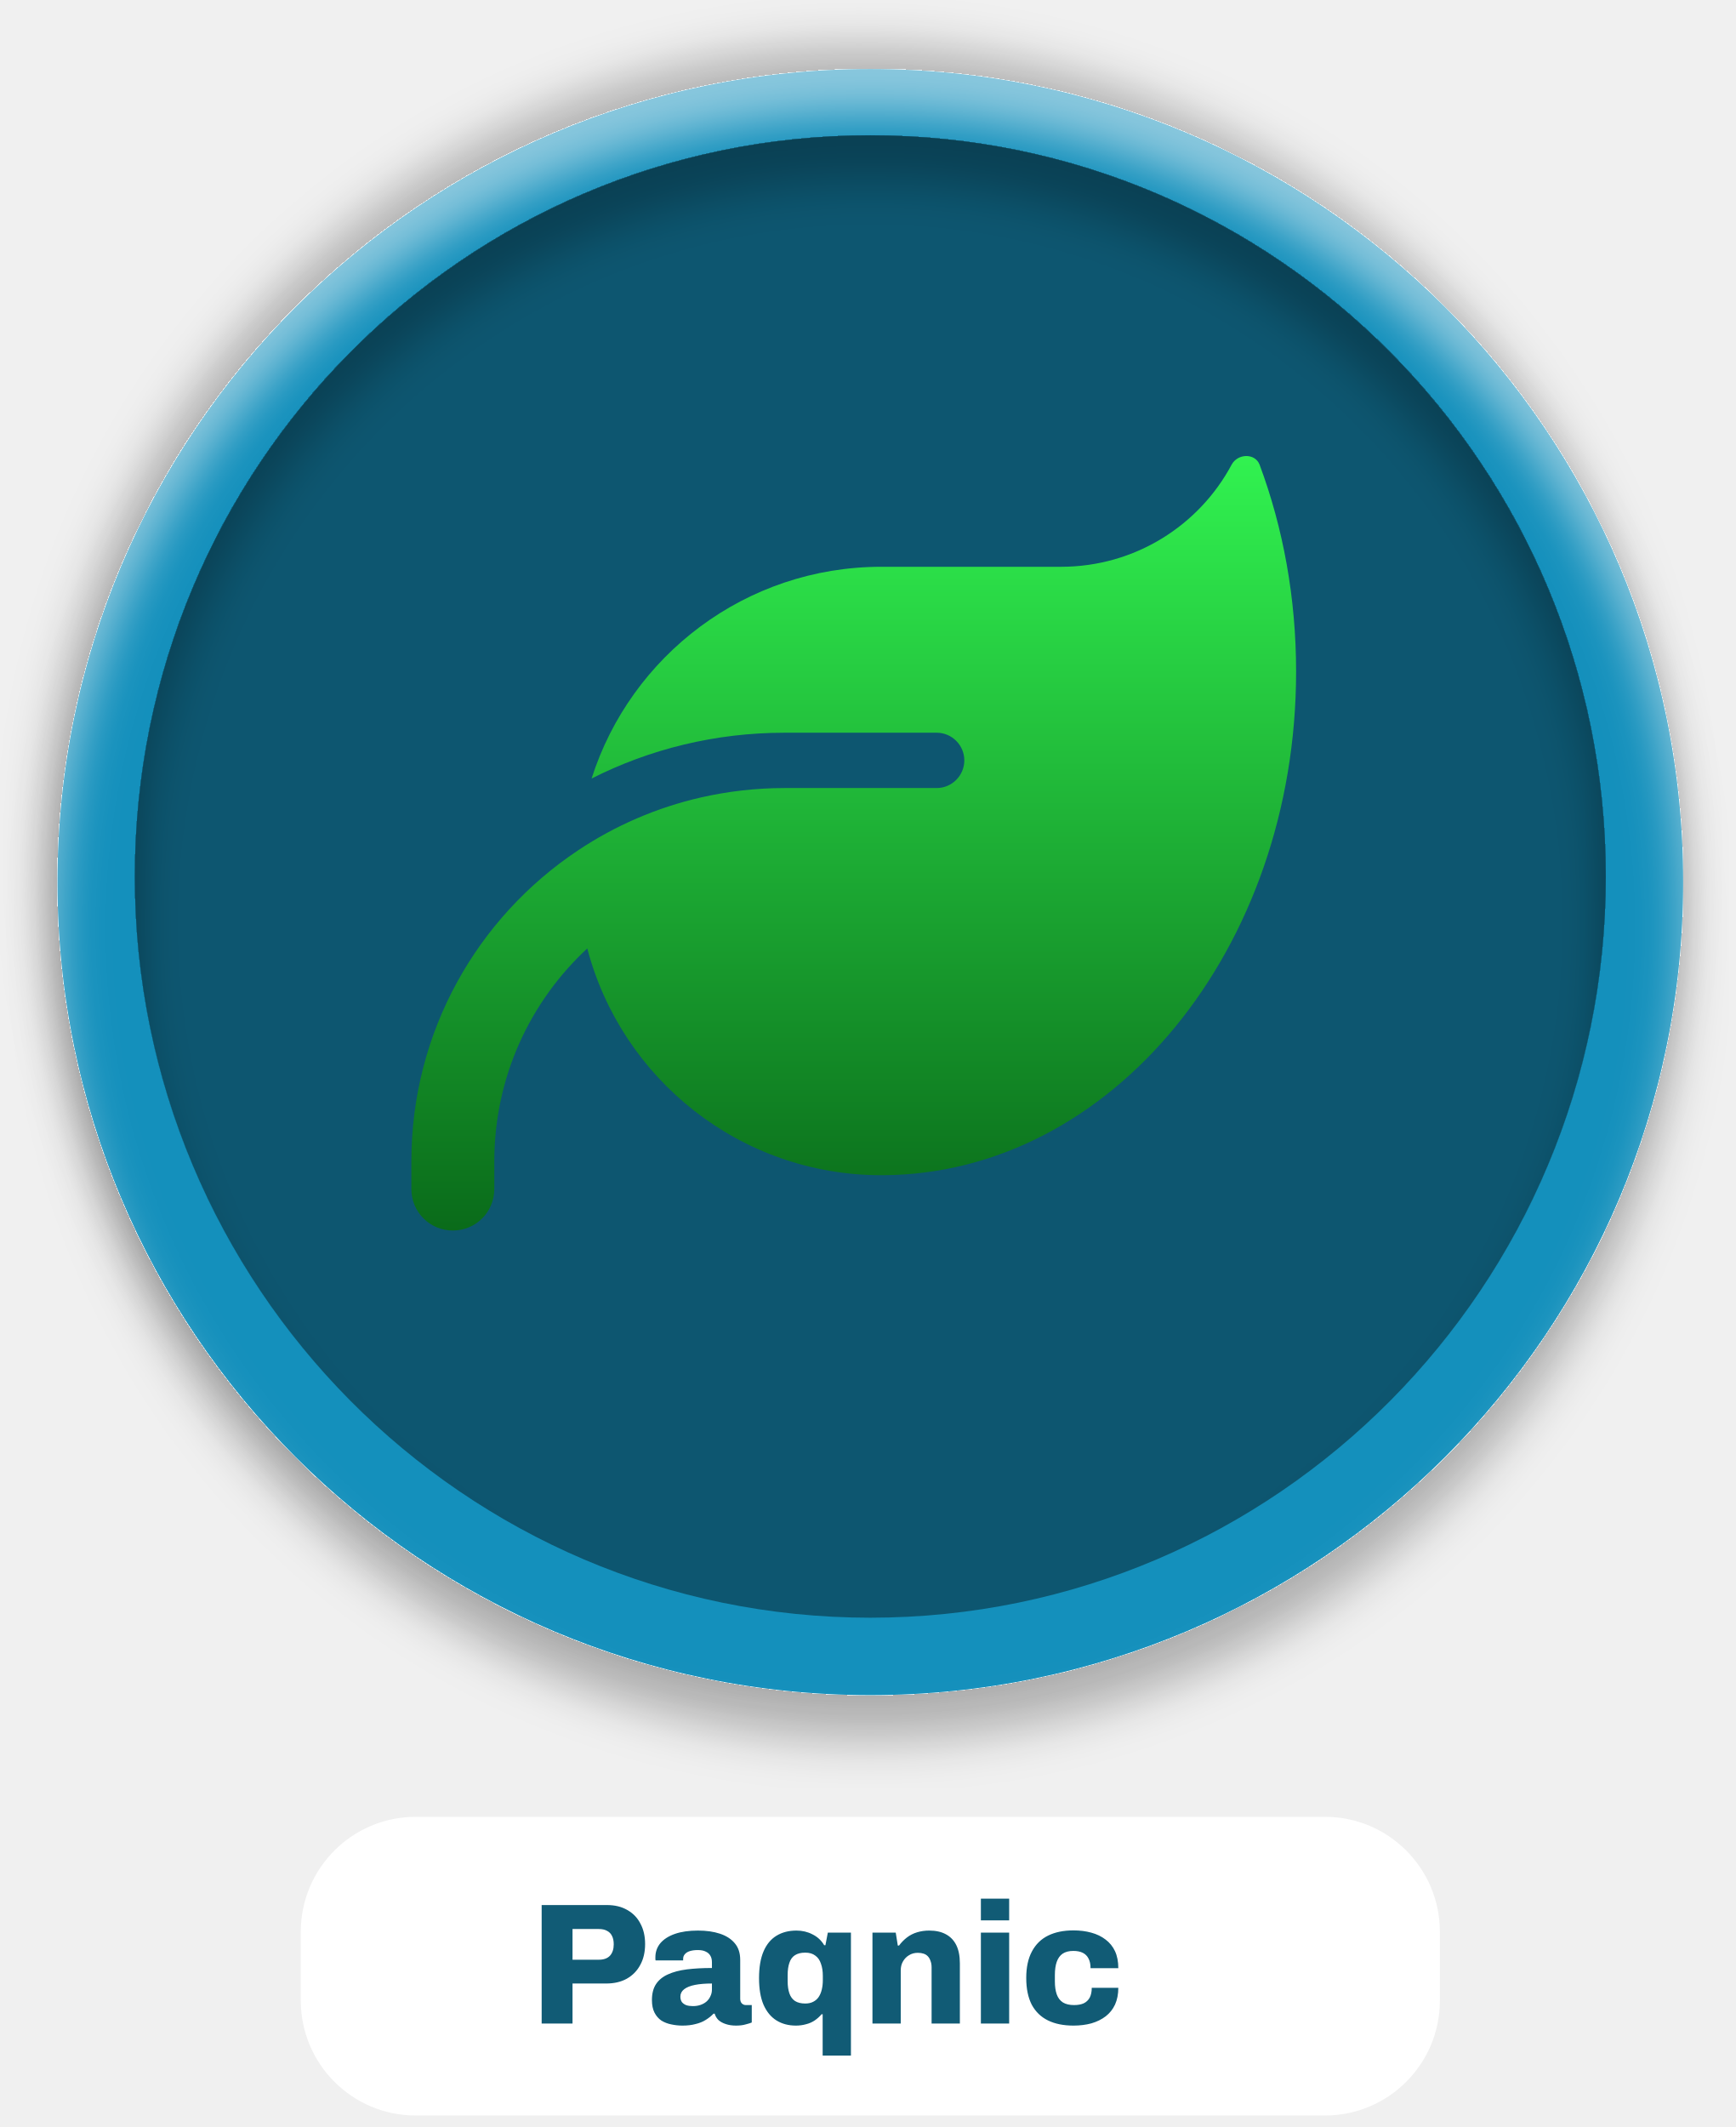
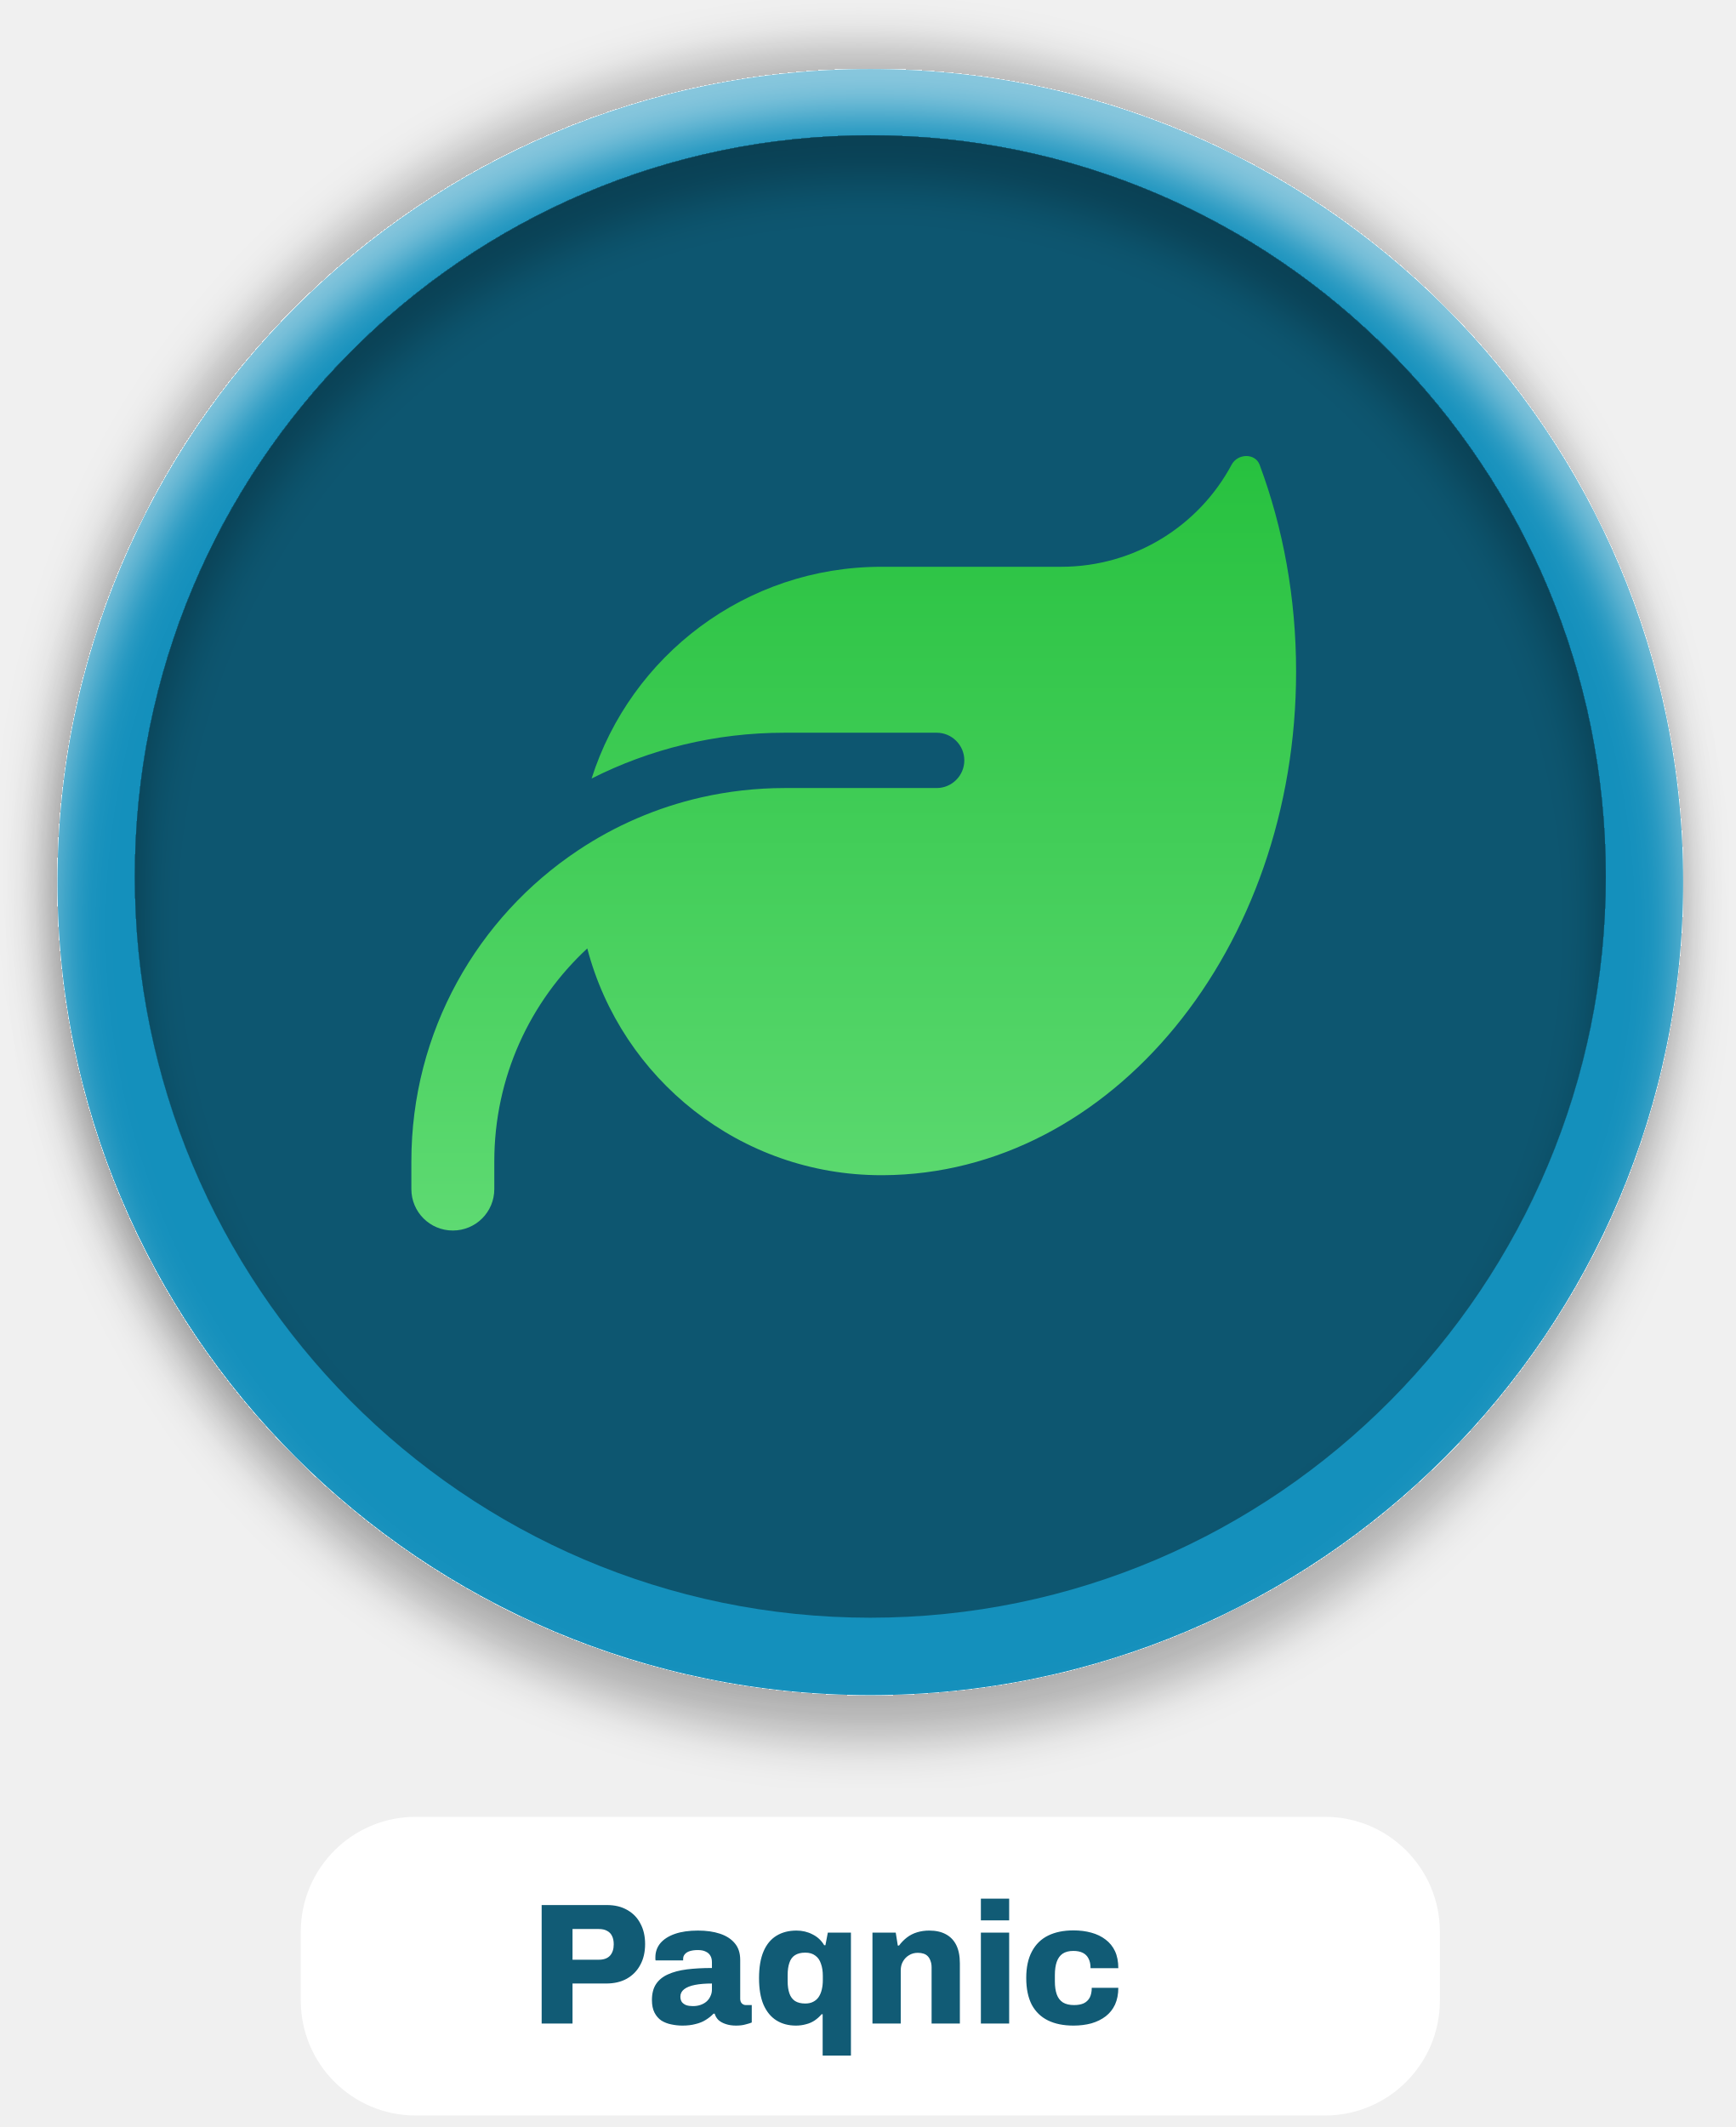
<svg xmlns="http://www.w3.org/2000/svg" width="151" height="185" viewBox="0 0 151 185" fill="none">
  <g filter="url(#filter0_ddi_17_21)">
    <circle cx="75.719" cy="76.719" r="70.719" fill="#1490BC" />
  </g>
  <g filter="url(#filter1_i_17_21)">
    <ellipse cx="75.719" cy="76.238" rx="63.984" ry="64.465" fill="#0D5670" />
  </g>
  <path d="M76.681 49.297C64.865 49.297 54.867 57.04 51.469 67.714C56.521 65.158 62.219 63.73 68.262 63.73H81.492C82.815 63.73 83.897 64.812 83.897 66.135C83.897 67.458 82.815 68.541 81.492 68.541H79.087H68.262C65.767 68.541 63.346 68.826 61.016 69.352C57.122 70.239 53.499 71.818 50.282 73.968C41.547 79.786 35.789 89.723 35.789 101.014V103.419C35.789 105.418 37.398 107.027 39.397 107.027C41.397 107.027 43.005 105.418 43.005 103.419V101.014C43.005 93.692 46.117 87.107 51.094 82.492C54.07 93.842 64.398 102.216 76.681 102.216H76.831C96.691 102.111 112.762 82.537 112.762 58.408C112.762 52.003 111.635 45.915 109.59 40.427C109.199 39.39 107.681 39.435 107.155 40.412C104.328 45.704 98.736 49.297 92.316 49.297H76.681Z" fill="url(#paint0_linear_17_21)" />
  <rect x="26.168" y="158.022" width="99.103" height="25.978" rx="10" fill="white" />
  <path d="M47.125 176V165.695H52.795C53.495 165.695 54.09 165.84 54.58 166.13C55.08 166.41 55.46 166.805 55.72 167.315C55.99 167.815 56.125 168.405 56.125 169.085C56.125 169.785 55.985 170.39 55.705 170.9C55.435 171.41 55.045 171.81 54.535 172.1C54.035 172.38 53.435 172.52 52.735 172.52H49.81V176H47.125ZM49.81 170.45H52.105C52.525 170.45 52.845 170.335 53.065 170.105C53.285 169.865 53.395 169.535 53.395 169.115C53.395 168.815 53.345 168.57 53.245 168.38C53.155 168.19 53.015 168.045 52.825 167.945C52.635 167.835 52.395 167.78 52.105 167.78H49.81V170.45ZM59.374 176.18C59.044 176.18 58.719 176.145 58.399 176.075C58.089 176.015 57.804 175.905 57.544 175.745C57.294 175.575 57.094 175.345 56.944 175.055C56.794 174.765 56.719 174.4 56.719 173.96C56.719 173.39 56.839 172.925 57.079 172.565C57.319 172.205 57.664 171.925 58.114 171.725C58.574 171.515 59.124 171.37 59.764 171.29C60.414 171.21 61.139 171.17 61.939 171.17V170.675C61.939 170.445 61.894 170.255 61.804 170.105C61.714 169.945 61.579 169.825 61.399 169.745C61.229 169.655 60.999 169.61 60.709 169.61C60.449 169.61 60.219 169.64 60.019 169.7C59.829 169.76 59.684 169.85 59.584 169.97C59.484 170.08 59.434 170.215 59.434 170.375V170.51H57.034C57.024 170.46 57.019 170.42 57.019 170.39C57.019 170.35 57.019 170.3 57.019 170.24C57.019 169.77 57.164 169.36 57.454 169.01C57.754 168.66 58.179 168.39 58.729 168.2C59.279 168.01 59.944 167.915 60.724 167.915C61.454 167.915 62.089 168.005 62.629 168.185C63.179 168.365 63.609 168.64 63.919 169.01C64.239 169.38 64.399 169.865 64.399 170.465V173.84C64.399 174.01 64.444 174.145 64.534 174.245C64.634 174.345 64.754 174.395 64.894 174.395H65.404V175.91C65.294 175.96 65.119 176.015 64.879 176.075C64.649 176.145 64.369 176.18 64.039 176.18C63.699 176.18 63.399 176.135 63.139 176.045C62.889 175.965 62.679 175.85 62.509 175.7C62.349 175.54 62.239 175.355 62.179 175.145H62.074C61.884 175.345 61.659 175.525 61.399 175.685C61.149 175.845 60.854 175.965 60.514 176.045C60.184 176.135 59.804 176.18 59.374 176.18ZM60.289 174.485C60.529 174.485 60.749 174.45 60.949 174.38C61.149 174.31 61.319 174.215 61.459 174.095C61.609 173.965 61.724 173.81 61.804 173.63C61.894 173.45 61.939 173.255 61.939 173.045V172.52C61.369 172.52 60.879 172.56 60.469 172.64C60.059 172.72 59.744 172.845 59.524 173.015C59.304 173.185 59.194 173.4 59.194 173.66C59.194 173.85 59.239 174.01 59.329 174.14C59.429 174.26 59.559 174.35 59.719 174.41C59.879 174.46 60.069 174.485 60.289 174.485ZM71.572 178.79V175.19H71.482C71.302 175.4 71.102 175.58 70.882 175.73C70.662 175.88 70.412 175.99 70.132 176.06C69.852 176.14 69.557 176.18 69.247 176.18C68.597 176.18 68.032 176.03 67.552 175.73C67.072 175.43 66.697 174.975 66.427 174.365C66.167 173.755 66.037 172.985 66.037 172.055C66.037 171.115 66.167 170.34 66.427 169.73C66.687 169.12 67.062 168.665 67.552 168.365C68.042 168.065 68.622 167.915 69.292 167.915C69.802 167.915 70.267 168.025 70.687 168.245C71.117 168.455 71.457 168.77 71.707 169.19H71.812L72.022 168.095H74.032V178.79H71.572ZM70.057 174.26C70.327 174.26 70.557 174.21 70.747 174.11C70.947 174.01 71.107 173.87 71.227 173.69C71.347 173.51 71.437 173.295 71.497 173.045C71.557 172.795 71.587 172.52 71.587 172.22V171.86C71.587 171.45 71.532 171.095 71.422 170.795C71.322 170.485 71.157 170.25 70.927 170.09C70.707 169.92 70.417 169.835 70.057 169.835C69.687 169.835 69.387 169.91 69.157 170.06C68.937 170.2 68.777 170.42 68.677 170.72C68.577 171.01 68.527 171.365 68.527 171.785V172.31C68.527 172.73 68.577 173.085 68.677 173.375C68.777 173.665 68.937 173.885 69.157 174.035C69.387 174.185 69.687 174.26 70.057 174.26ZM75.905 176V168.095H77.93L78.11 169.22H78.215C78.415 168.95 78.645 168.715 78.905 168.515C79.165 168.315 79.46 168.165 79.79 168.065C80.12 167.965 80.47 167.915 80.84 167.915C81.41 167.915 81.89 168.02 82.28 168.23C82.68 168.44 82.985 168.755 83.195 169.175C83.405 169.595 83.51 170.13 83.51 170.78V176H81.05V171.125C81.05 170.905 81.02 170.72 80.96 170.57C80.91 170.41 80.835 170.275 80.735 170.165C80.635 170.055 80.51 169.975 80.36 169.925C80.21 169.875 80.04 169.85 79.85 169.85C79.56 169.85 79.305 169.92 79.085 170.06C78.865 170.19 78.69 170.37 78.56 170.6C78.43 170.82 78.365 171.08 78.365 171.38V176H75.905ZM85.338 167.03V165.14H87.798V167.03H85.338ZM85.338 176V168.095H87.798V176H85.338ZM93.394 176.18C92.525 176.18 91.784 176.03 91.174 175.73C90.564 175.43 90.094 174.975 89.764 174.365C89.445 173.745 89.284 172.97 89.284 172.04C89.284 171.11 89.45 170.34 89.779 169.73C90.109 169.11 90.579 168.65 91.189 168.35C91.799 168.05 92.534 167.9 93.394 167.9C93.954 167.9 94.469 167.965 94.939 168.095C95.419 168.225 95.835 168.425 96.184 168.695C96.544 168.965 96.82 169.305 97.01 169.715C97.2 170.125 97.294 170.615 97.294 171.185H94.879C94.879 170.845 94.82 170.565 94.7 170.345C94.59 170.125 94.424 169.96 94.204 169.85C93.984 169.74 93.71 169.685 93.379 169.685C92.999 169.685 92.689 169.765 92.45 169.925C92.219 170.085 92.049 170.32 91.939 170.63C91.829 170.94 91.775 171.325 91.775 171.785V172.325C91.775 172.775 91.829 173.155 91.939 173.465C92.049 173.775 92.23 174.01 92.48 174.17C92.73 174.32 93.049 174.395 93.439 174.395C93.779 174.395 94.059 174.345 94.279 174.245C94.51 174.135 94.684 173.97 94.805 173.75C94.924 173.52 94.984 173.235 94.984 172.895H97.294C97.294 173.445 97.2 173.93 97.01 174.35C96.82 174.76 96.549 175.1 96.2 175.37C95.85 175.64 95.434 175.845 94.954 175.985C94.475 176.115 93.954 176.18 93.394 176.18Z" fill="#115B75" />
  <defs>
    <filter id="filter0_ddi_17_21" x="0" y="0" width="150.438" height="155.438" filterUnits="userSpaceOnUse" color-interpolation-filters="sRGB">
      <feFlood flood-opacity="0" result="BackgroundImageFix" />
      <feColorMatrix in="SourceAlpha" type="matrix" values="0 0 0 0 0 0 0 0 0 0 0 0 0 0 0 0 0 0 127 0" result="hardAlpha" />
      <feOffset dx="-1" dy="-2" />
      <feGaussianBlur stdDeviation="2" />
      <feComposite in2="hardAlpha" operator="out" />
      <feColorMatrix type="matrix" values="0 0 0 0 0 0 0 0 0 0 0 0 0 0 0 0 0 0 0.25 0" />
      <feBlend mode="normal" in2="BackgroundImageFix" result="effect1_dropShadow_17_21" />
      <feColorMatrix in="SourceAlpha" type="matrix" values="0 0 0 0 0 0 0 0 0 0 0 0 0 0 0 0 0 0 127 0" result="hardAlpha" />
      <feOffset dy="4" />
      <feGaussianBlur stdDeviation="2" />
      <feComposite in2="hardAlpha" operator="out" />
      <feColorMatrix type="matrix" values="0 0 0 0 0 0 0 0 0 0 0 0 0 0 0 0 0 0 0.25 0" />
      <feBlend mode="normal" in2="effect1_dropShadow_17_21" result="effect2_dropShadow_17_21" />
      <feBlend mode="normal" in="SourceGraphic" in2="effect2_dropShadow_17_21" result="shape" />
      <feColorMatrix in="SourceAlpha" type="matrix" values="0 0 0 0 0 0 0 0 0 0 0 0 0 0 0 0 0 0 127 0" result="hardAlpha" />
      <feOffset dy="4" />
      <feGaussianBlur stdDeviation="2" />
      <feComposite in2="hardAlpha" operator="arithmetic" k2="-1" k3="1" />
      <feColorMatrix type="matrix" values="0 0 0 0 1 0 0 0 0 1 0 0 0 0 1 0 0 0 0.5 0" />
      <feBlend mode="normal" in2="shape" result="effect3_innerShadow_17_21" />
    </filter>
    <filter id="filter1_i_17_21" x="11.735" y="11.773" width="127.968" height="132.93" filterUnits="userSpaceOnUse" color-interpolation-filters="sRGB">
      <feFlood flood-opacity="0" result="BackgroundImageFix" />
      <feBlend mode="normal" in="SourceGraphic" in2="BackgroundImageFix" result="shape" />
      <feColorMatrix in="SourceAlpha" type="matrix" values="0 0 0 0 0 0 0 0 0 0 0 0 0 0 0 0 0 0 127 0" result="hardAlpha" />
      <feOffset dy="4" />
      <feGaussianBlur stdDeviation="2" />
      <feComposite in2="hardAlpha" operator="arithmetic" k2="-1" k3="1" />
      <feColorMatrix type="matrix" values="0 0 0 0 0 0 0 0 0 0 0 0 0 0 0 0 0 0 0.25 0" />
      <feBlend mode="normal" in2="shape" result="effect1_innerShadow_17_21" />
    </filter>
    <linearGradient id="paint0_linear_17_21" x1="74.276" y1="39.664" x2="74.276" y2="107.027" gradientUnits="userSpaceOnUse">
-       <stop stop-color="#31F250" />
-       <stop offset="1" stop-color="#0A6B1A" />
+       <stop stop-color="#27C13F" />
+       <stop offset="1" stop-color="#5EDA72" />
    </linearGradient>
  </defs>
</svg>
